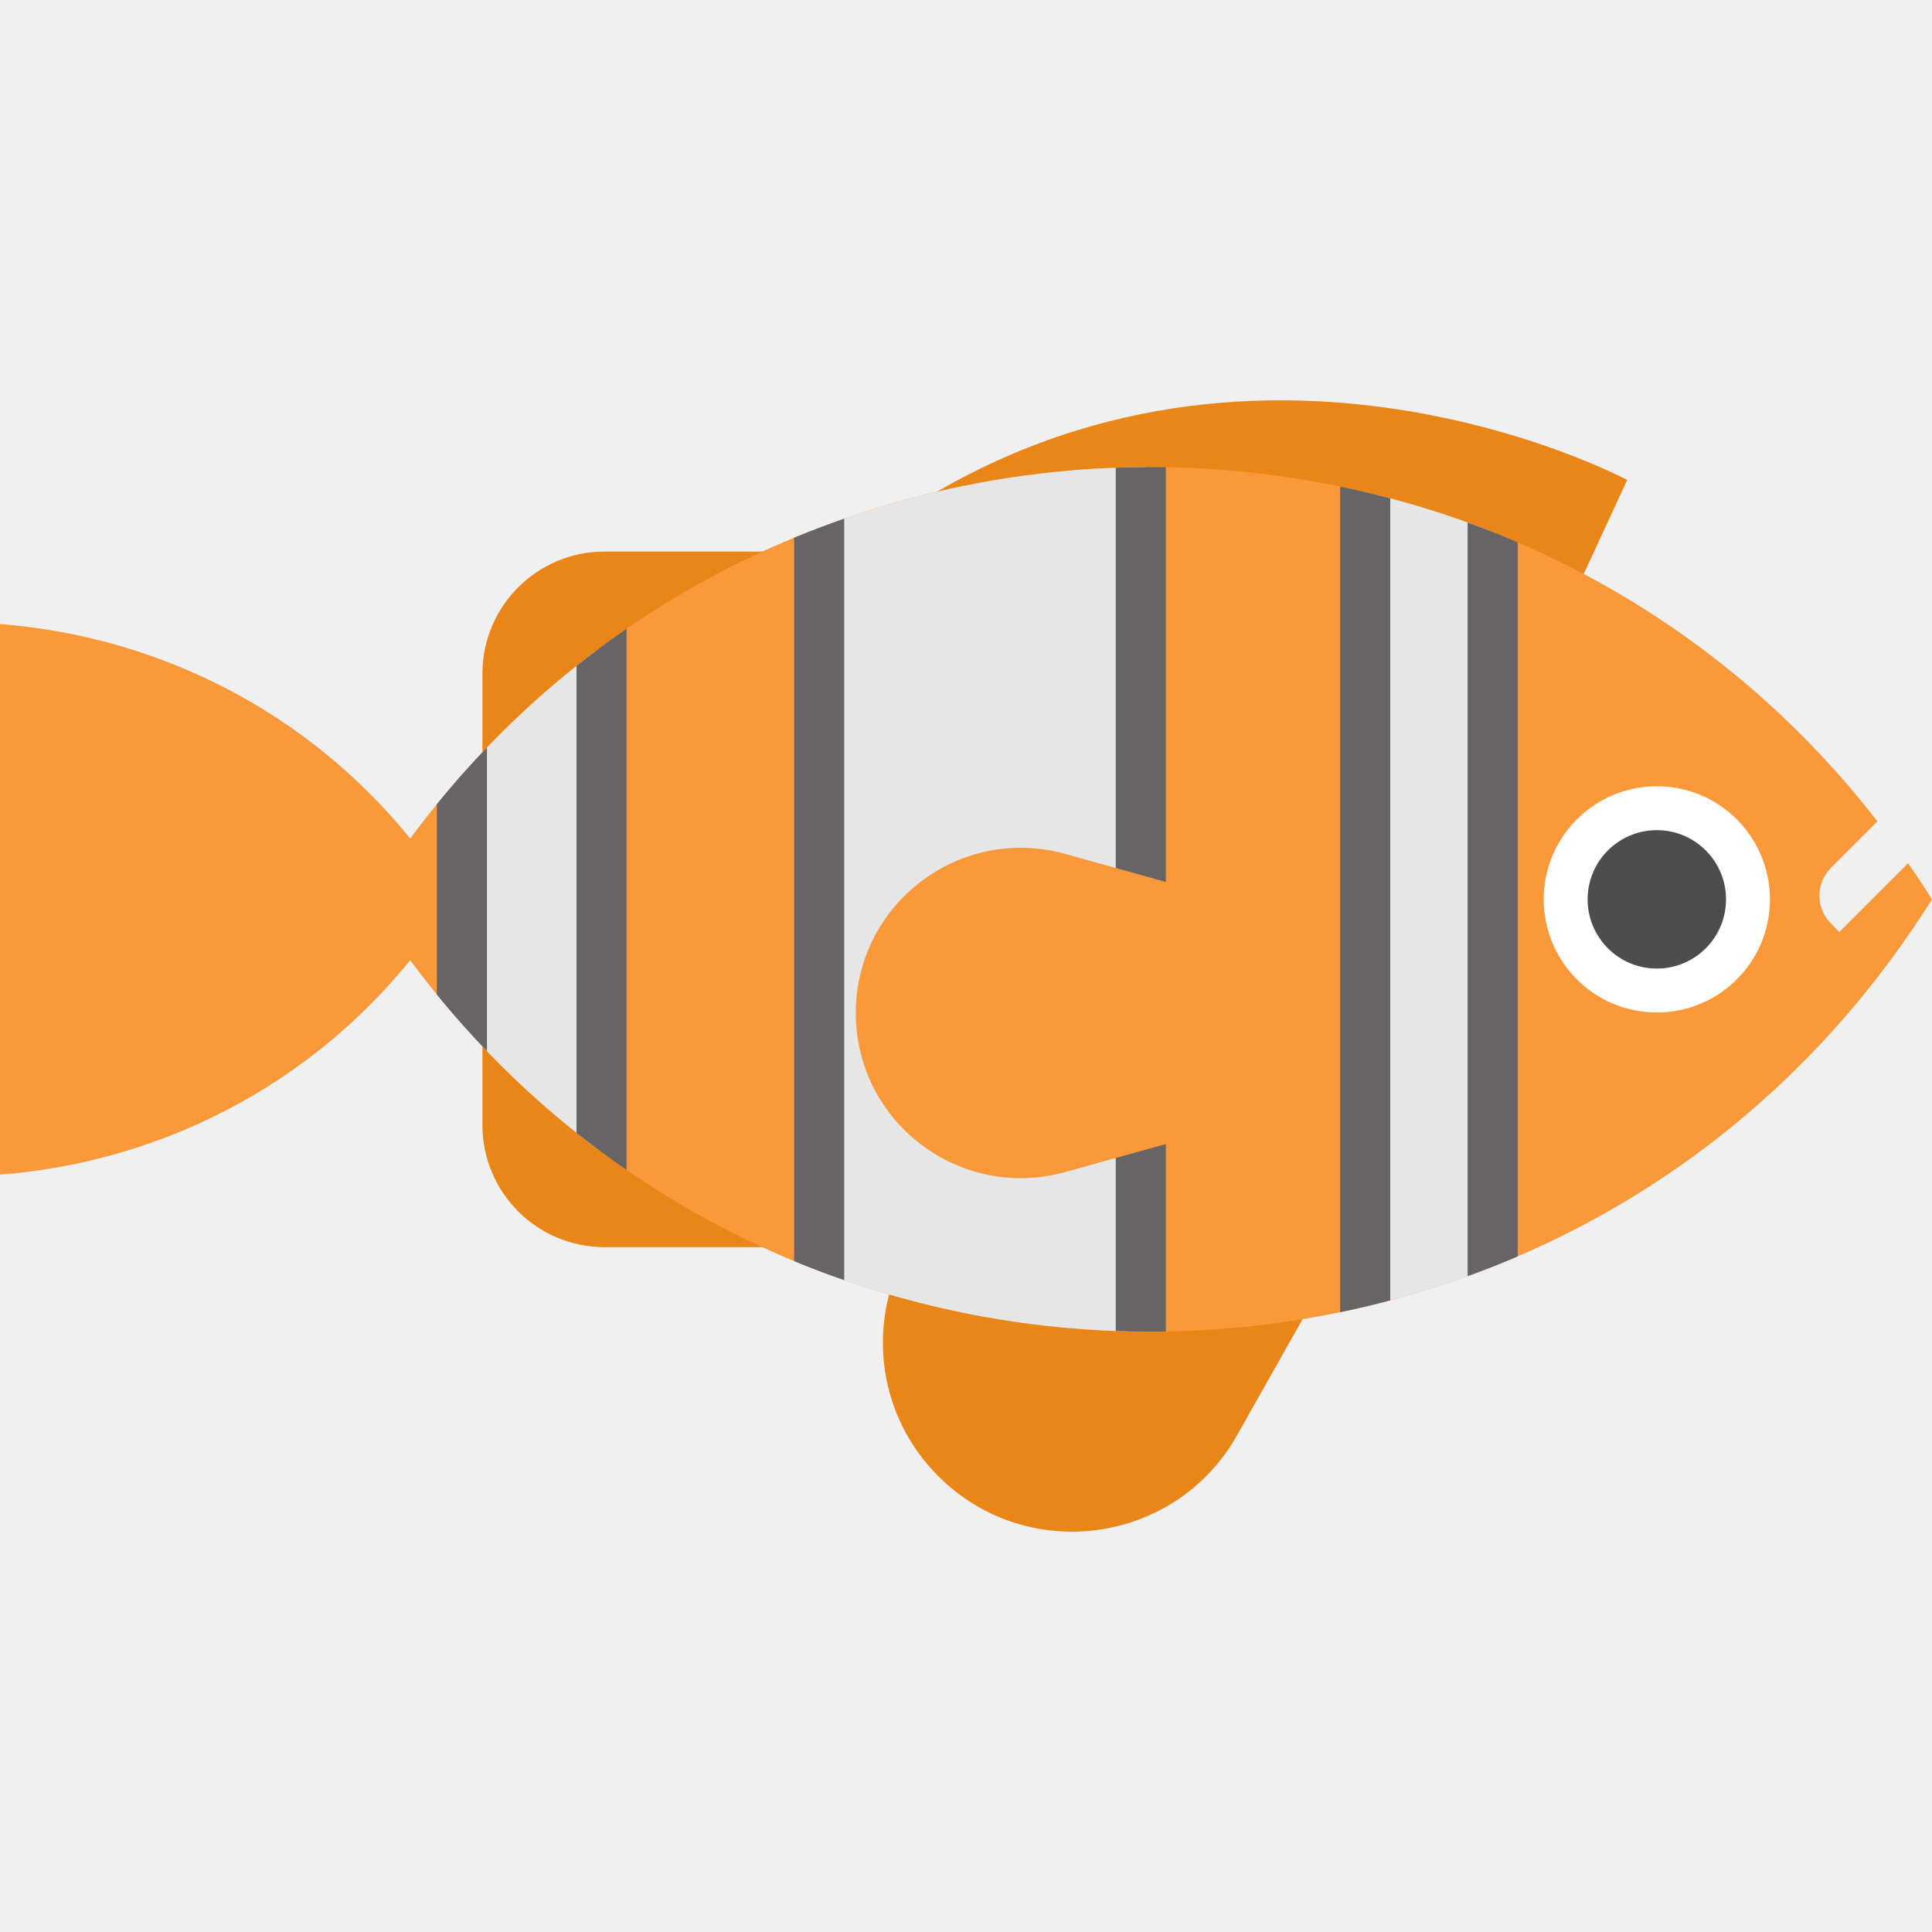
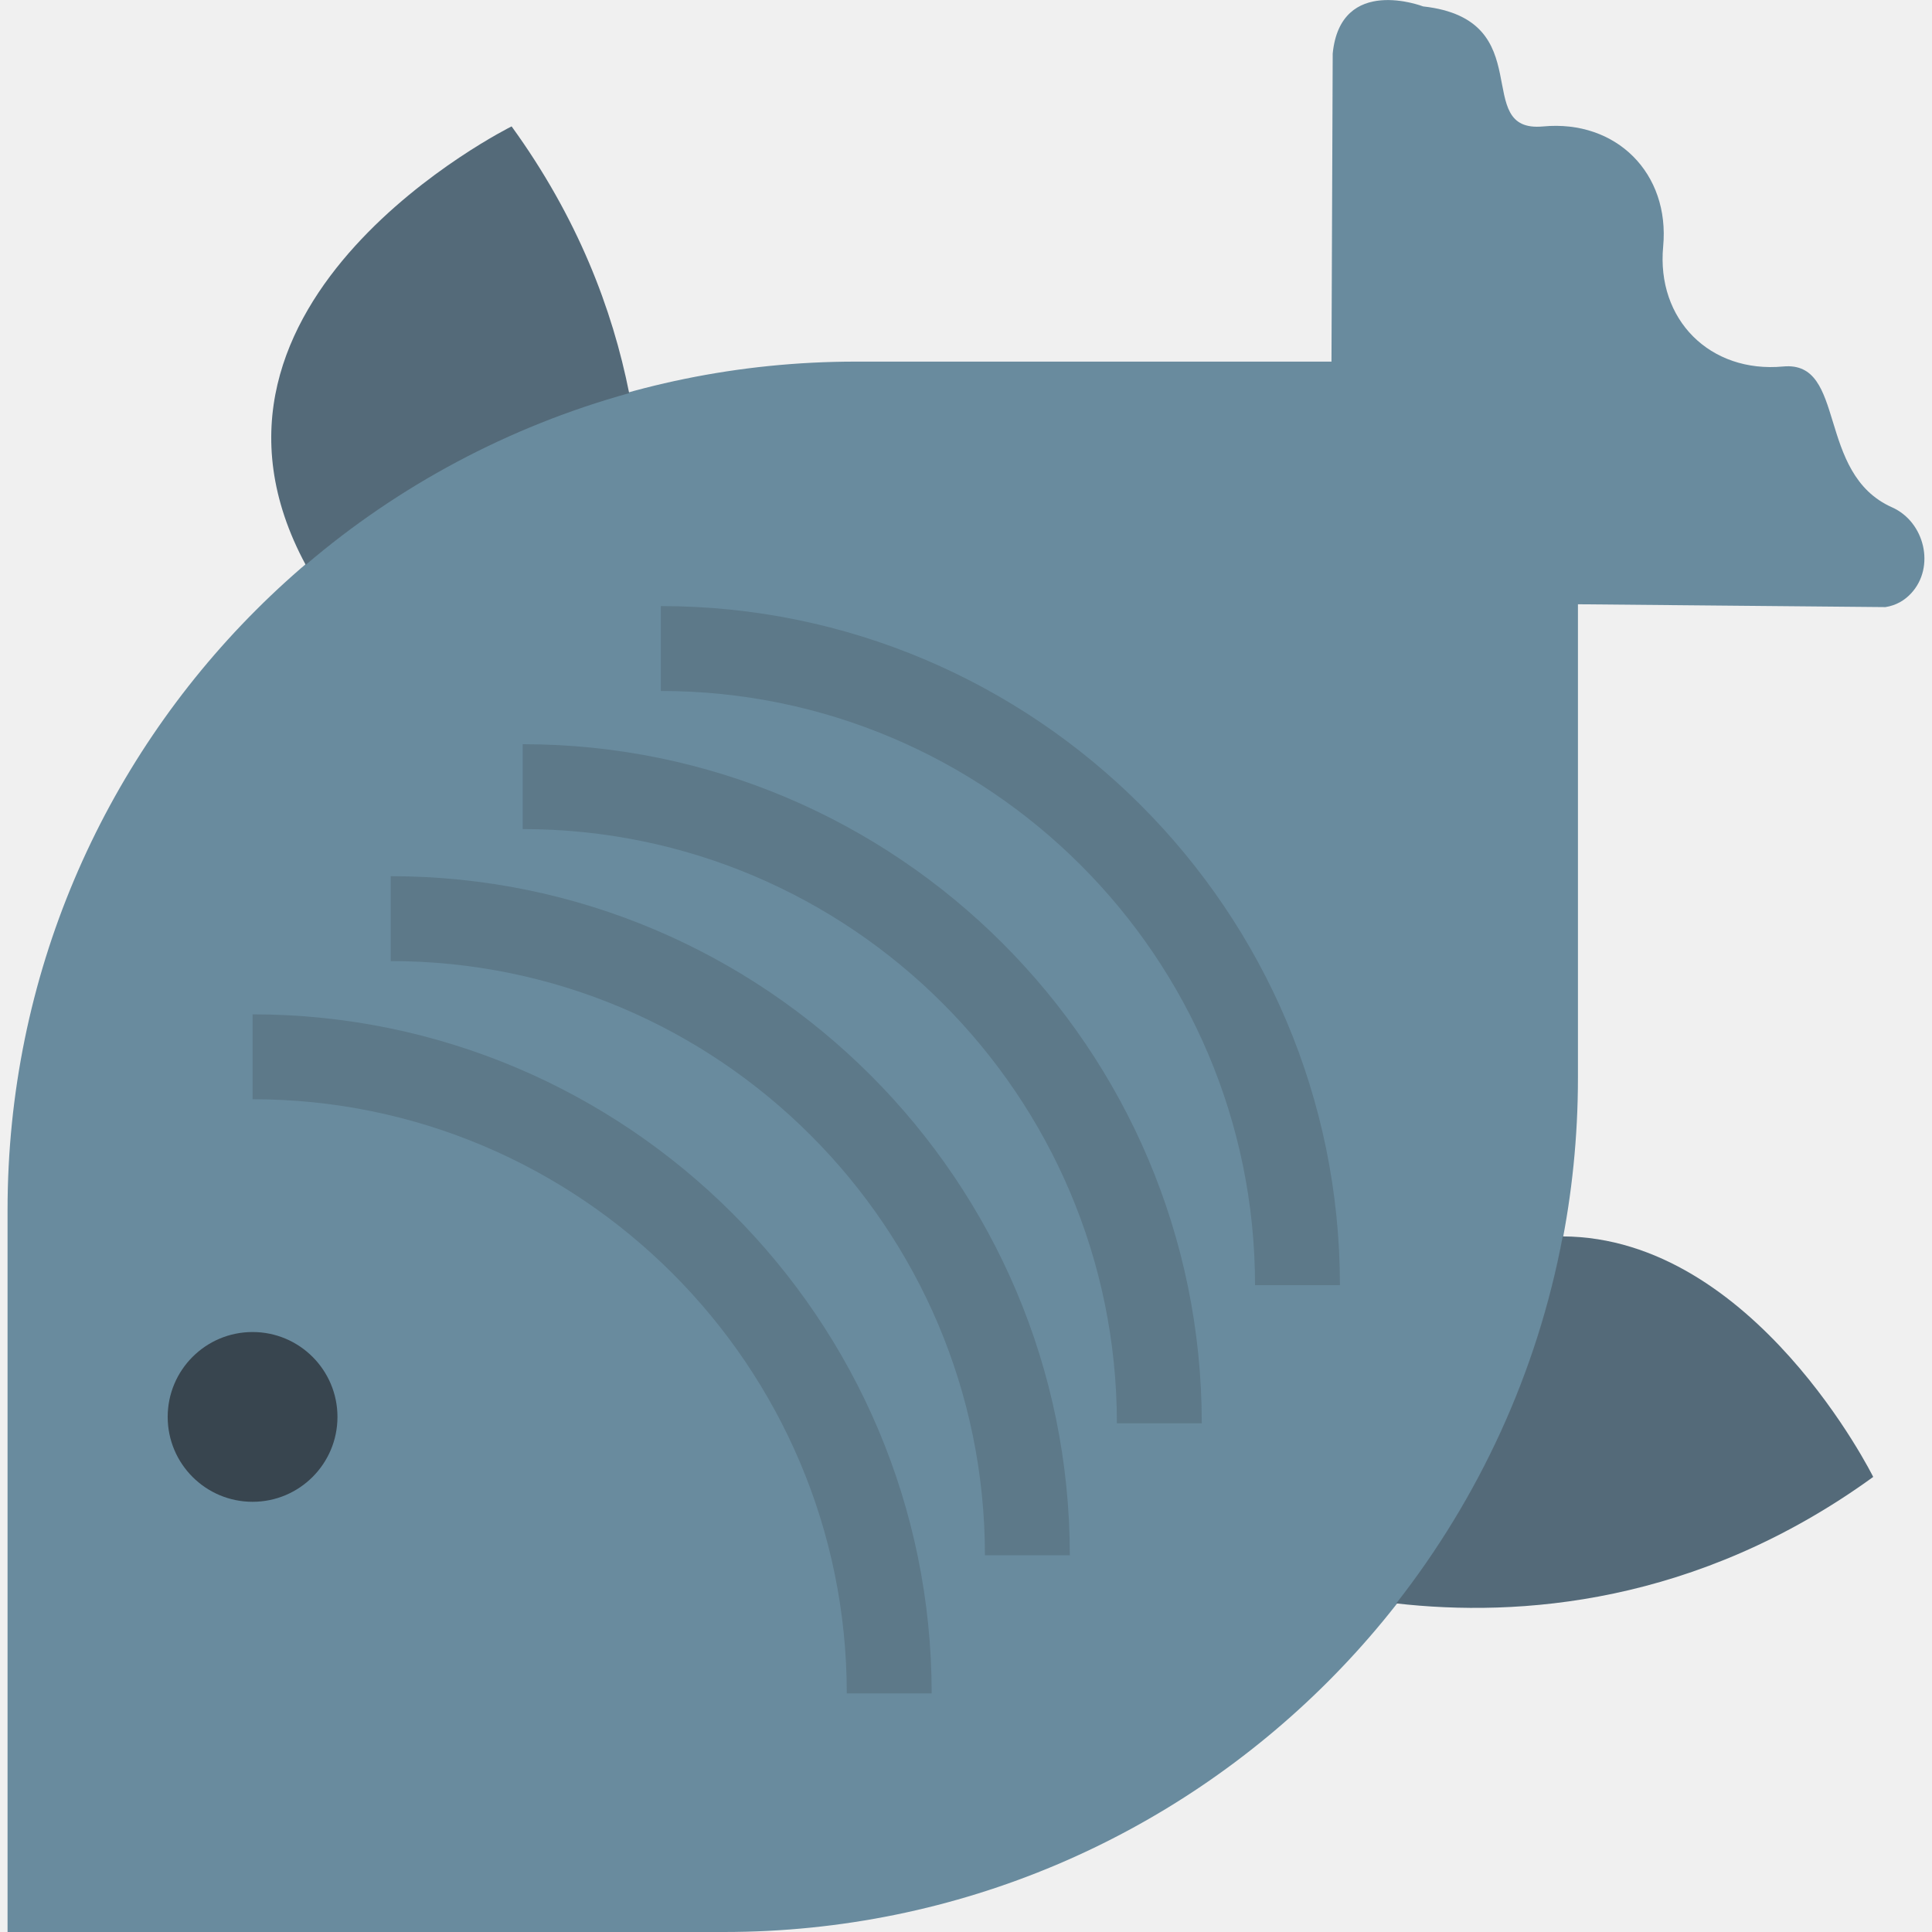
- <svg xmlns="http://www.w3.org/2000/svg" version="1.1" id="Capa_1" x="0px" y="0px" viewBox="0 0 424.44 424.44" style="enable-background:new 0 0 424.44 424.44;" xml:space="preserve">
+ <svg xmlns="http://www.w3.org/2000/svg" version="1.1" id="Capa_1" x="0px" y="0px" viewBox="0 0 45.52 45.52" style="enable-background:new 0 0 45.52 45.52;" xml:space="preserve">
  <g>
-     <path style="fill:#EA8518;" d="M269.319,228.107l33.033,33.033l-30.613,54.216c-13.52,23.944-46.147,28.399-65.591,8.955l0,0   c-19.444-19.444-14.989-52.071,8.955-65.591L269.319,228.107z" />
-     <path style="fill:#EA8518;" d="M345.075,132.258l12.405-26.818c0,0-87.066-46.654-166.531,12.428" />
-     <g>
-       <path style="fill:#EA8518;" d="M184.649,121.175h-51.842c-14.814,0-26.823,12.009-26.823,26.823v18.56" />
-       <path style="fill:#EA8518;" d="M184.649,273.984h-51.842c-14.814,0-26.823-12.009-26.823-26.823v-18.56" />
-     </g>
-     <path style="fill:#F9993A;" d="M424.44,197.583c-23.17,36.91-55.24,63.06-91.02,78.43c-1.82,0.79-3.66,1.54-5.5,2.27   c-1.82,0.72-3.66,1.41-5.5,2.07c-5.6,2.03-11.27,3.81-17,5.33c-2.33,0.62-4.67,1.2-7.01,1.73c-1.33,0.3-2.66,0.59-3.99,0.86   c-5.11,1.06-10.25,1.92-15.41,2.58c-7.59,0.98-15.24,1.53-22.89,1.66c-1.47,0.03-2.94,0.04-4.41,0.03   c-2.2-0.01-4.39-0.05-6.59-0.13c-20.23-0.75-40.37-4.48-59.66-11.18c-1.71-0.59-3.41-1.21-5.11-1.85   c-1.97-0.75-3.94-1.52-5.89-2.34c-12.8-5.3-25.15-11.98-36.81-20.03c-2.06-1.41-4.1-2.87-6.11-4.37c-1.65-1.23-3.28-2.49-4.89-3.77   c-6.86-5.47-13.44-11.45-19.67-17.94c-1.68-1.75-3.33-3.53-4.95-5.35c-2.06-2.3-4.08-4.66-6.05-7.09   c-5.33-6.53-10.34-13.5-14.98-20.91c4.64-7.4,9.65-14.37,14.98-20.91c1.97-2.43,3.99-4.8,6.05-7.11c1.62-1.82,3.27-3.6,4.95-5.34   c6.23-6.49,12.8-12.47,19.67-17.93c1.61-1.29,3.24-2.54,4.89-3.77c2.01-1.51,4.05-2.97,6.11-4.39c11.65-8.04,24.01-14.71,36.81-20   c1.95-0.81,3.92-1.59,5.89-2.33c1.69-0.64,3.4-1.26,5.11-1.86c19.28-6.72,39.43-10.45,59.66-11.19c2.2-0.08,4.39-0.13,6.59-0.14   h1.02c1.13,0,2.26,0.01,3.39,0.03c7.66,0.12,15.29,0.68,22.89,1.66c5.16,0.67,10.3,1.53,15.41,2.58c1.33,0.27,2.66,0.56,3.99,0.86   c2.34,0.53,4.68,1.11,7.01,1.73c5.73,1.52,11.4,3.29,17,5.32c1.84,0.66,3.68,1.35,5.5,2.07c1.84,0.73,3.68,1.49,5.5,2.28   c29.97,12.88,57.33,33.32,79.03,61.3l-10.2,10.2c-3.39,3.39-3.39,8.87,0,12.26l1.83,1.83l15.1-15.1   C420.99,192.223,422.74,194.873,424.44,197.583z" />
-     <path style="fill:#F9993A;" d="M6.42,137.753c-2.136-0.275-4.277-0.48-6.42-0.65V258.05c2.144-0.17,4.285-0.374,6.42-0.649   c36.429-4.674,71.173-24.608,93.264-59.824C77.593,162.361,42.849,142.427,6.42,137.753z" />
-     <g>
-       <circle style="fill:#FFFFFF;" cx="363.988" cy="197.581" r="24.851" />
-       <circle style="fill:#4D4D4D;" cx="363.988" cy="197.581" r="15.204" />
-     </g>
-     <path style="fill:#E6E6E6;" d="M327.917,116.864v161.417c-9.625,3.804-19.495,6.853-29.513,9.132V107.748   C308.423,110.026,318.293,113.06,327.917,116.864z" />
-     <path style="fill:#E6E6E6;" d="M131.544,142.523v110.115c-10.526-7.854-20.429-16.871-29.513-27.053V169.56   C111.131,159.378,121.018,150.361,131.544,142.523z" />
-     <path style="fill:#E6E6E6;" d="M251.709,102.616v189.93c-24.233-0.115-48.45-4.509-71.355-13.166V115.798   C203.243,107.125,227.476,102.73,251.709,102.616z" />
-     <path style="fill:#666464;" d="M333.42,119.143v156.87c-1.82,0.79-3.66,1.54-5.5,2.27c-1.82,0.72-3.66,1.41-5.5,2.07v-165.56   c1.84,0.66,3.68,1.35,5.5,2.07C329.76,117.593,331.6,118.353,333.42,119.143z" />
-     <path style="fill:#666464;" d="M305.42,109.473v176.21c-2.33,0.62-4.67,1.2-7.01,1.73c-1.33,0.3-2.66,0.59-3.99,0.86v-181.39   c1.33,0.27,2.66,0.56,3.99,0.86C300.75,108.273,303.09,108.853,305.42,109.473z" />
-     <path style="fill:#666464;" d="M256.12,102.643v189.87c-1.47,0.03-2.94,0.04-4.41,0.03c-2.2-0.01-4.39-0.05-6.59-0.13v-189.66   c2.2-0.08,4.39-0.13,6.59-0.14h1.02C253.86,102.613,254.99,102.623,256.12,102.643z" />
-     <path style="fill:#666464;" d="M185.46,113.943v167.29c-1.71-0.59-3.41-1.21-5.11-1.85c-1.97-0.75-3.94-1.52-5.89-2.34v-158.91   c1.95-0.81,3.92-1.59,5.89-2.33C182.04,115.163,183.75,114.543,185.46,113.943z" />
-     <path style="fill:#666464;" d="M137.65,138.133v118.88c-2.06-1.41-4.1-2.87-6.11-4.37c-1.65-1.23-3.28-2.49-4.89-3.77v-102.58   c1.61-1.29,3.24-2.54,4.89-3.77C133.55,141.013,135.59,139.553,137.65,138.133z" />
-     <path style="fill:#666464;" d="M106.98,164.223v66.71c-1.68-1.75-3.33-3.53-4.95-5.35c-2.06-2.3-4.08-4.66-6.05-7.09v-41.82   c1.97-2.43,3.99-4.8,6.05-7.11C103.65,167.743,105.3,165.963,106.98,164.223z" />
-     <path style="fill:#F9993A;" d="M286.35,202.159v40.764l-52.342,14.564c-23.117,6.432-45.997-10.951-45.997-34.946v0   c0-23.995,22.88-41.378,45.997-34.946L286.35,202.159z" />
+     <path style="fill:#698B9E;" d="M45.028,13.98c0.574-0.619,0.322-1.683-0.45-2.027c-1.798-0.8-1.061-3.459-2.564-3.318   c-1.724,0.161-2.99-1.104-2.828-2.828c0.161-1.724-1.104-2.99-2.828-2.828c-1.724,0.161-0.044-2.519-2.828-2.828   c0,0-1.945-0.751-2.13,1.111L31.371,8.52H20.164c-11.038,0-19.986,8.948-19.986,19.986l0,17.014l16.876,0   c11.114,0,20.124-9.01,20.124-20.124l0-11.159l7.244,0.067C44.678,14.264,44.875,14.144,45.028,13.98z" />
+     <path style="fill:#5D7989;" d="M21.951,39.899h-2c0-7.72-6.28-14-14-14v-2C14.773,23.899,21.951,31.076,21.951,39.899z" />
+     <path style="fill:#5D7989;" d="M25.206,36.644h-2c0-7.72-6.28-14-14-14v-2C18.028,20.644,25.206,27.822,25.206,36.644z" />
+     <path style="fill:#5D7989;" d="M28.315,33.534h-2c0-7.72-6.28-14-14-14v-2C21.137,17.534,28.315,24.712,28.315,33.534z" />
+     <path style="fill:#5D7989;" d="M31.57,30.28h-2c0-7.72-6.28-14-14-14v-2C24.392,14.28,31.57,21.457,31.57,30.28z" />
+     <path style="fill:#546A79;" d="M14.824,9.263c-0.394-1.98-1.211-4.133-2.77-6.285c0,0-8.224,4.078-4.851,10.331   C9.388,11.444,11.978,10.052,14.824,9.263z" />
+     <path style="fill:#546A79;" d="M36.819,29.131c-0.605,3.221-1.979,6.164-3.922,8.647c2.863,0.326,7.064,0.045,11.238-2.98   C44.135,34.798,41.335,29.151,36.819,29.131z" />
+     <circle style="fill:#38454F;" cx="5.951" cy="33.384" r="2" />
  </g>
  <g>
</g>
  <g>
</g>
  <g>
</g>
  <g>
</g>
  <g>
</g>
  <g>
</g>
  <g>
</g>
  <g>
</g>
  <g>
</g>
  <g>
</g>
  <g>
</g>
  <g>
</g>
  <g>
</g>
  <g>
</g>
  <g>
</g>
</svg>
